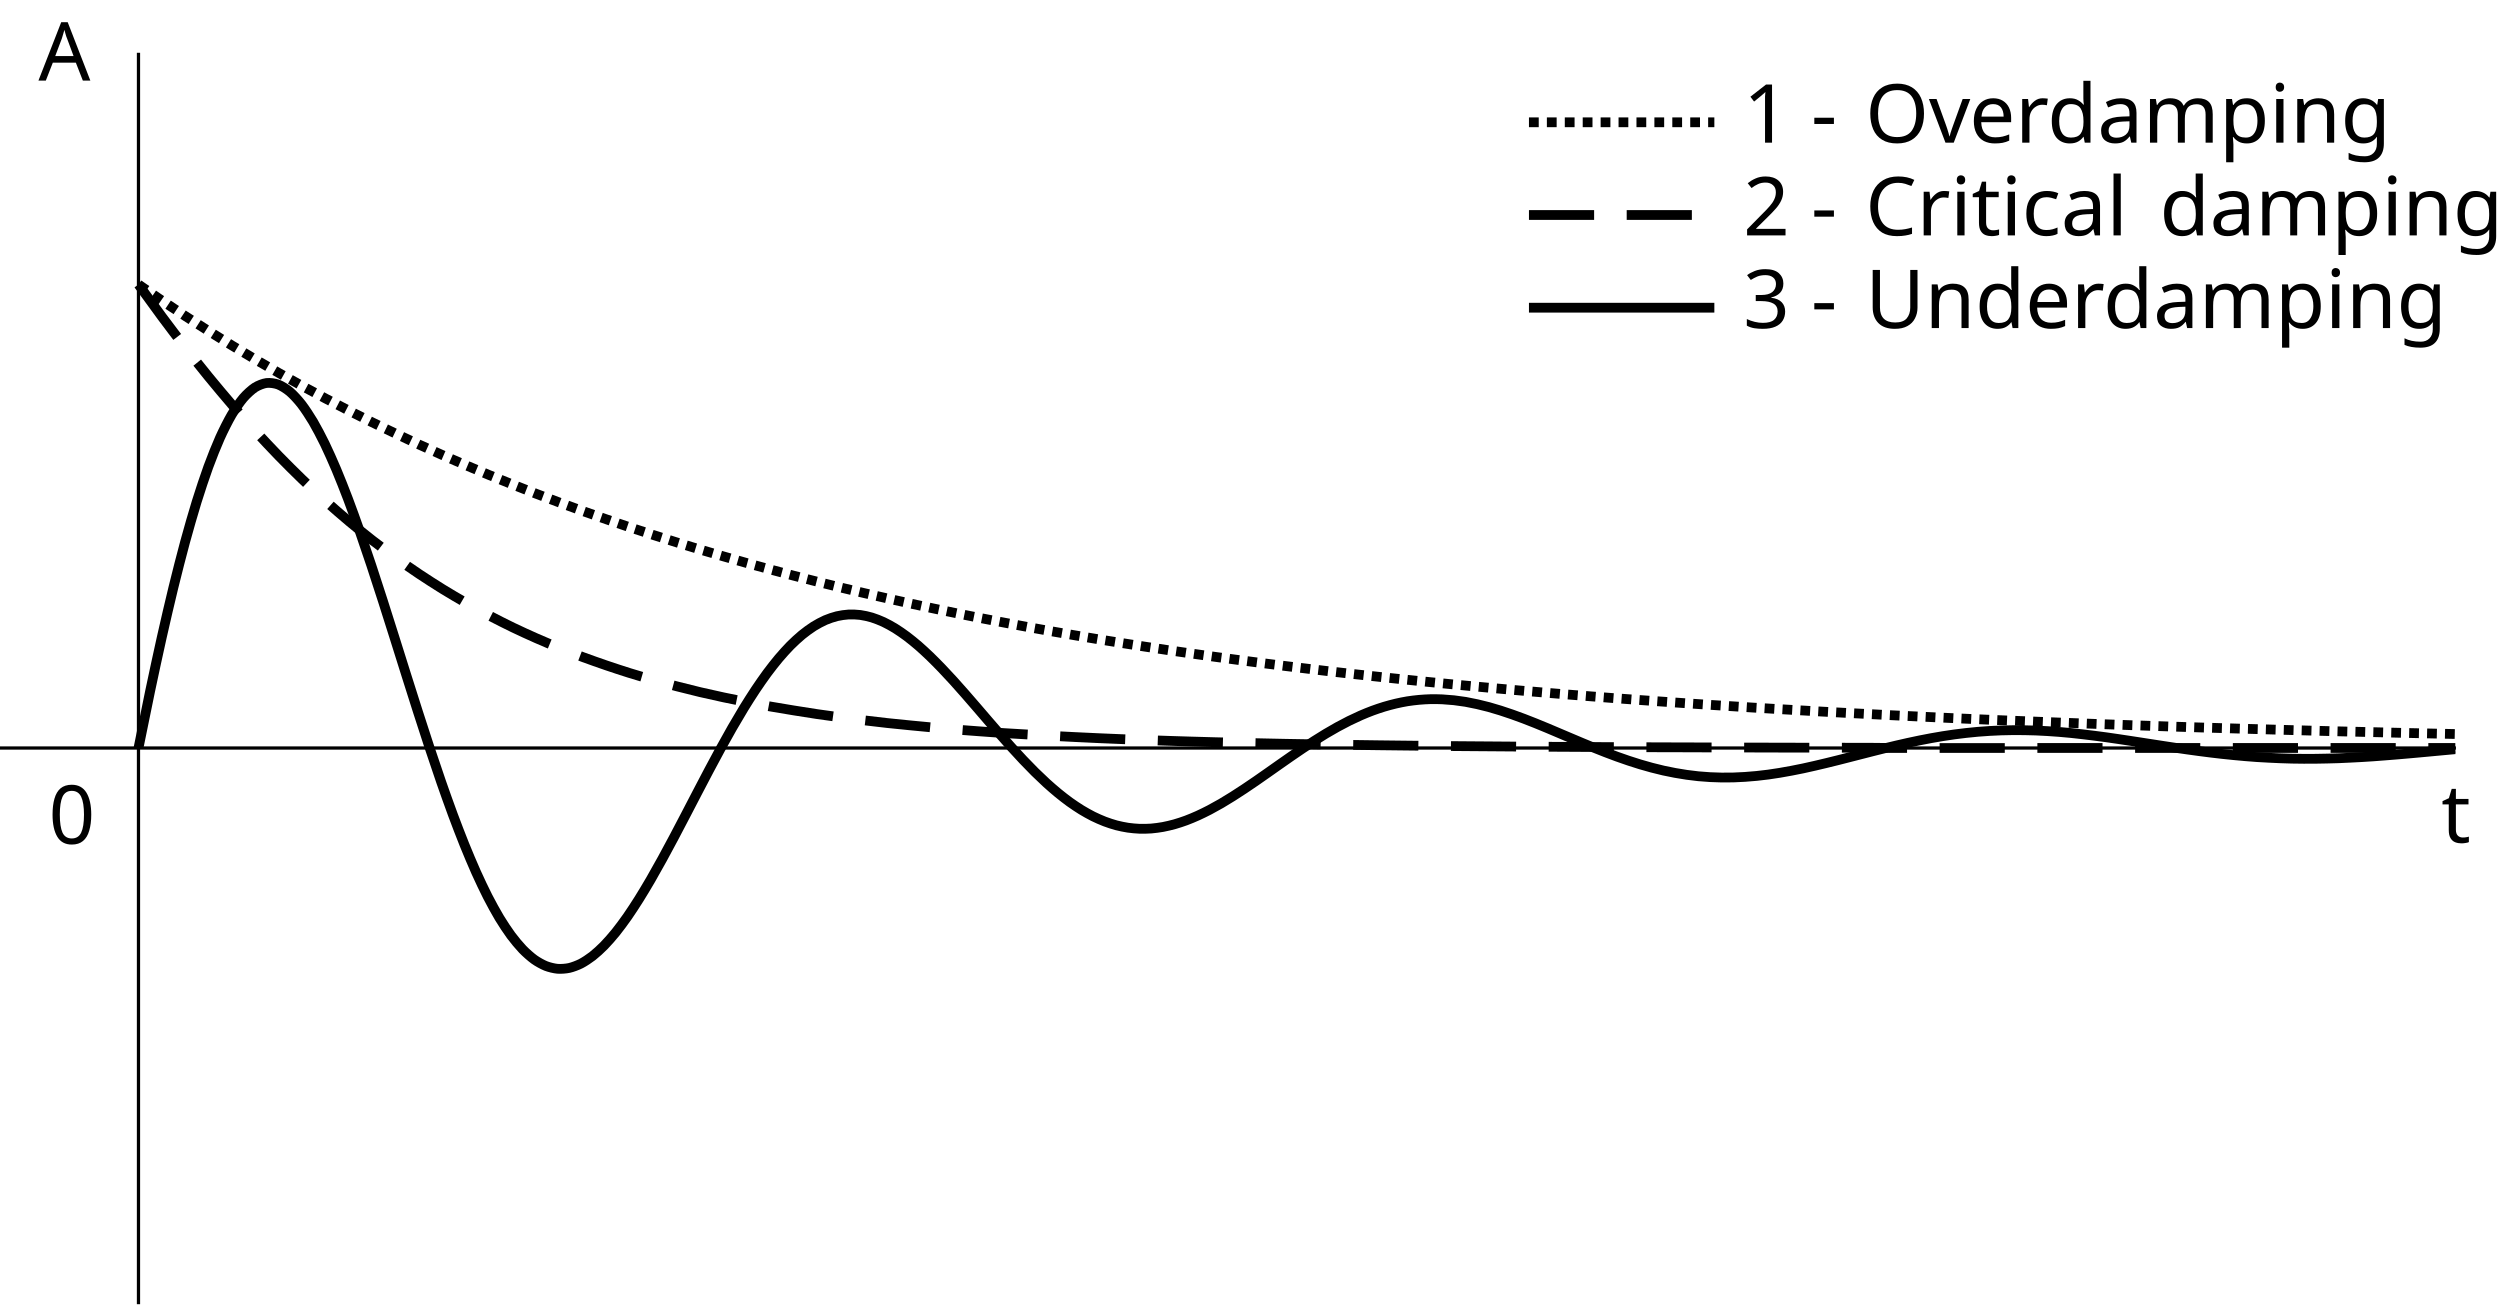
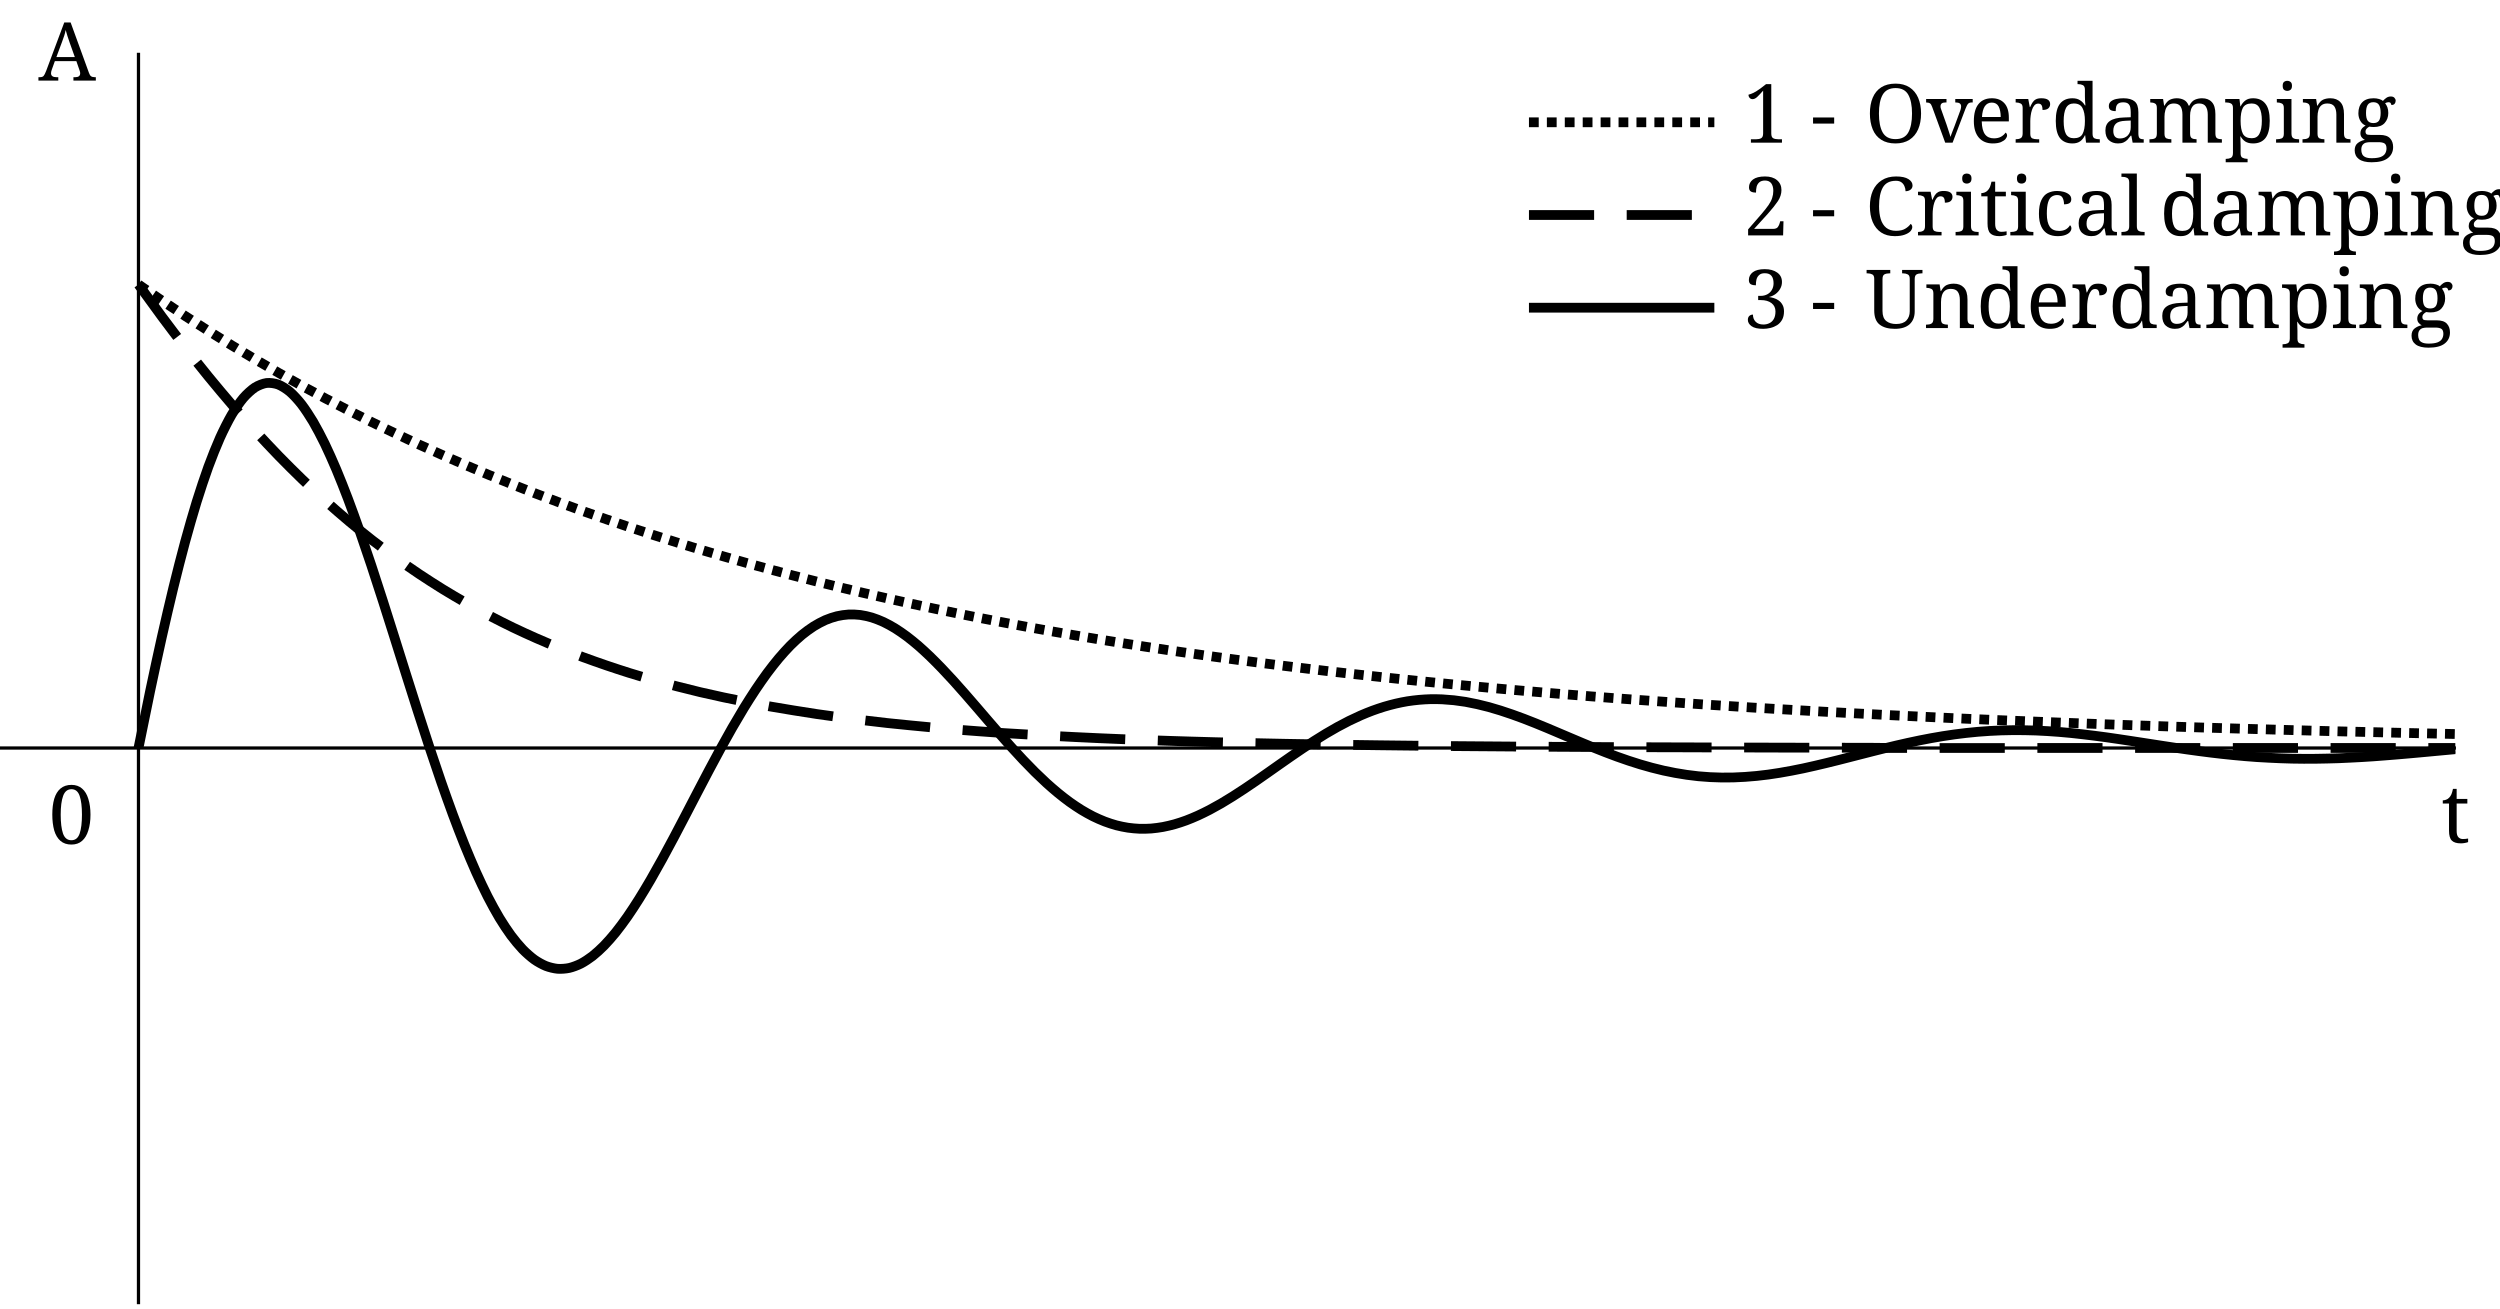
<svg xmlns="http://www.w3.org/2000/svg" version="1.1" width="100%" height="100%" viewBox="-72 -72 306.938 160.594">
  <g stroke-miterlimit="10" transform="translate(-54.9982,19.83784) scale(1,-1)">
    <g stroke="#000" fill="#000">
      <g stroke-width="0.4">
        <path d=" M -17.072 0.0 L 284.527 0.0  " fill="none" />
        <path d=" M 0.0 -68.286 L 0.0 85.358  " fill="none" />
        <g transform="translate(-12.28546,81.94156)">
          <g stroke="#000" fill="#000">
            <g stroke="none" transform="scale(-1,1) translate(-54.9982,19.83784) scale(-1,-1)">
              <g fill="#000">
                <g stroke="none">
-                   <text alignment-baseline="baseline" y="19.838" x="-54.998" font-family="cmmi10" font-size="10" fill="black">A</text>
+                   <text alignment-baseline="baseline" y="19.838" x="-54.998" font-family="serif" font-size="10" fill="black">A</text>
                </g>
              </g>
            </g>
          </g>
        </g>
        <g transform="translate(282.7219,-11.61086)">
          <g stroke="#000" fill="#000">
            <g stroke="none" transform="scale(-1,1) translate(-54.9982,19.83784) scale(-1,-1)">
              <g fill="#000">
                <g stroke="none">
-                   <text alignment-baseline="baseline" y="19.838" x="-54.998" font-family="cmmi10" font-size="10" fill="black">t</text>
+                   <text alignment-baseline="baseline" y="19.838" x="-54.998" font-family="serif" font-size="10" fill="black">t</text>
                </g>
              </g>
            </g>
          </g>
        </g>
        <g transform="translate(-11.03546,-11.75768)">
          <g stroke="#000" fill="#000">
            <g stroke="none" transform="scale(-1,1) translate(-54.9982,19.83784) scale(-1,-1)">
              <g fill="#000">
                <g stroke="none">
-                   <text alignment-baseline="baseline" y="19.838" x="-54.998" font-family="cmr10" font-size="10" fill="black">0</text>
+                   <text alignment-baseline="baseline" y="19.838" x="-54.998" font-family="serif" font-size="10" fill="black">0</text>
                </g>
              </g>
            </g>
          </g>
        </g>
        <g stroke-width="1.2">
          <g stroke-dasharray="1.2,2.0" stroke-dashoffset="0.0">
            <g stroke-dasharray="1.2,1.0" stroke-dashoffset="0.0">
              <path d=" M 0.0 56.905 C 0.0 56.905 2.076 55.475 2.873 54.938 C 3.671 54.4 4.949 53.551 5.746 53.031 C 6.544 52.511 7.822 51.695 8.62 51.193 C 9.417 50.691 10.696 49.896 11.493 49.411 C 12.29 48.926 13.569 48.166 14.366 47.698 C 15.163 47.23 16.442 46.493 17.239 46.041 C 18.037 45.589 19.315 44.878 20.113 44.442 C 20.91 44.006 22.189 43.32 22.986 42.9 C 23.783 42.479 25.062 41.815 25.859 41.409 C 26.656 41.002 27.935 40.36 28.732 39.968 C 29.53 39.576 30.808 38.963 31.606 38.585 C 32.403 38.207 33.681 37.607 34.479 37.242 C 35.276 36.876 36.555 36.302 37.352 35.95 C 38.149 35.598 39.428 35.044 40.225 34.704 C 41.023 34.363 42.301 33.825 43.098 33.497 C 43.896 33.168 45.174 32.653 45.972 32.336 C 46.769 32.018 48.048 31.515 48.845 31.209 C 49.642 30.902 50.921 30.422 51.718 30.127 C 52.516 29.831 53.794 29.365 54.591 29.08 C 55.389 28.795 56.667 28.348 57.465 28.072 C 58.262 27.797 59.541 27.359 60.338 27.093 C 61.135 26.827 62.414 26.411 63.211 26.154 C 64.008 25.898 65.287 25.492 66.084 25.243 C 66.882 24.995 68.16 24.605 68.958 24.366 C 69.755 24.128 71.034 23.755 71.831 23.524 C 72.628 23.294 73.907 22.927 74.704 22.705 C 75.501 22.482 76.78 22.134 77.577 21.92 C 78.375 21.705 79.653 21.364 80.451 21.156 C 81.248 20.949 82.526 20.623 83.324 20.423 C 84.121 20.222 85.4 19.904 86.197 19.711 C 86.994 19.517 88.273 19.214 89.07 19.027 C 89.868 18.841 91.146 18.547 91.943 18.367 C 92.741 18.187 94.019 17.904 94.817 17.73 C 95.614 17.556 96.893 17.283 97.69 17.115 C 98.487 16.947 99.766 16.68 100.563 16.518 C 101.36 16.355 102.639 16.099 103.436 15.943 C 104.234 15.787 105.512 15.542 106.31 15.391 C 107.107 15.24 108.386 15.002 109.183 14.856 C 109.98 14.71 111.259 14.478 112.056 14.338 C 112.853 14.197 114.132 13.978 114.929 13.843 C 115.727 13.707 117.005 13.49 117.803 13.359 C 118.6 13.228 119.879 13.024 120.676 12.898 C 121.473 12.771 122.752 12.571 123.549 12.448 C 124.346 12.326 125.625 12.132 126.422 12.015 C 127.22 11.897 128.498 11.713 129.296 11.6 C 130.093 11.486 131.371 11.305 132.169 11.195 C 132.966 11.085 134.245 10.914 135.042 10.809 C 135.839 10.703 137.118 10.535 137.915 10.433 C 138.713 10.33 139.991 10.168 140.788 10.069 C 141.586 9.97 142.864 9.817 143.662 9.722 C 144.459 9.626 145.738 9.472 146.535 9.379 C 147.332 9.287 148.611 9.144 149.408 9.056 C 150.205 8.967 151.484 8.827 152.281 8.742 C 153.079 8.657 154.357 8.524 155.155 8.441 C 155.952 8.358 157.231 8.225 158.028 8.145 C 158.825 8.064 160.104 7.937 160.901 7.86 C 161.698 7.783 162.977 7.661 163.774 7.587 C 164.572 7.513 165.85 7.397 166.648 7.325 C 167.445 7.253 168.723 7.138 169.521 7.069 C 170.318 6.999 171.597 6.891 172.394 6.824 C 173.191 6.757 174.47 6.65 175.267 6.585 C 176.065 6.521 177.343 6.42 178.14 6.358 C 178.938 6.295 180.216 6.196 181.014 6.135 C 181.811 6.075 183.09 5.982 183.887 5.924 C 184.684 5.867 185.963 5.776 186.76 5.72 C 187.558 5.664 188.836 5.575 189.633 5.521 C 190.431 5.466 191.709 5.379 192.507 5.327 C 193.304 5.275 194.583 5.195 195.38 5.145 C 196.177 5.094 197.456 5.012 198.253 4.963 C 199.05 4.914 200.329 4.839 201.126 4.792 C 201.924 4.746 203.202 4.673 204 4.627 C 204.797 4.581 206.076 4.506 206.873 4.462 C 207.67 4.418 208.949 4.35 209.746 4.309 C 210.543 4.267 211.822 4.201 212.619 4.16 C 213.417 4.119 214.695 4.052 215.493 4.012 C 216.29 3.973 217.568 3.914 218.366 3.876 C 219.163 3.838 220.442 3.776 221.239 3.739 C 222.036 3.702 223.315 3.643 224.112 3.608 C 224.91 3.572 226.188 3.517 226.985 3.483 C 227.783 3.449 229.061 3.396 229.859 3.364 C 230.656 3.331 231.935 3.281 232.732 3.249 C 233.529 3.218 234.808 3.166 235.605 3.135 C 236.402 3.105 237.681 3.058 238.478 3.028 C 239.276 2.998 240.554 2.949 241.352 2.919 C 242.149 2.89 243.428 2.844 244.225 2.817 C 245.022 2.789 246.301 2.747 247.098 2.72 C 247.895 2.694 249.174 2.649 249.971 2.623 C 250.769 2.597 252.047 2.556 252.845 2.532 C 253.642 2.508 254.921 2.47 255.718 2.447 C 256.515 2.423 257.794 2.385 258.591 2.362 C 259.388 2.339 260.667 2.304 261.464 2.282 C 262.262 2.26 263.54 2.224 264.337 2.202 C 265.135 2.18 266.413 2.144 267.211 2.123 C 268.008 2.102 269.287 2.068 270.084 2.048 C 270.881 2.029 272.16 1.999 272.957 1.981 C 273.755 1.962 275.033 1.931 275.83 1.912 C 276.628 1.893 277.906 1.862 278.704 1.843 C 279.501 1.825 280.78 1.798 281.577 1.781 C 282.374 1.764 284.45 1.718 284.45 1.718  " fill="none" />
            </g>
          </g>
        </g>
        <g stroke-width="1.2">
          <g stroke-dasharray="3.0,3.0" stroke-dashoffset="0.0">
            <g stroke-dasharray="8.0,4.0" stroke-dashoffset="0.0">
              <path d=" M 0.0 56.905 C 0.0 56.905 2.076 54.036 2.873 52.963 C 3.671 51.891 4.949 50.201 5.746 49.174 C 6.544 48.147 7.822 46.539 8.62 45.563 C 9.417 44.586 10.696 43.061 11.493 42.136 C 12.29 41.21 13.569 39.768 14.366 38.895 C 15.163 38.022 16.442 36.663 17.239 35.842 C 18.037 35.021 19.315 33.746 20.113 32.978 C 20.91 32.211 22.189 31.025 22.986 30.308 C 23.783 29.592 25.062 28.483 25.859 27.815 C 26.656 27.146 27.935 26.111 28.732 25.491 C 29.53 24.871 30.808 23.92 31.606 23.345 C 32.403 22.771 33.681 21.884 34.479 21.351 C 35.276 20.818 36.555 19.996 37.352 19.505 C 38.149 19.013 39.428 18.26 40.225 17.807 C 41.023 17.355 42.301 16.661 43.098 16.243 C 43.896 15.826 45.174 15.18 45.972 14.796 C 46.769 14.412 48.048 13.826 48.845 13.475 C 49.642 13.124 50.921 12.587 51.718 12.265 C 52.516 11.942 53.794 11.447 54.591 11.152 C 55.389 10.856 56.667 10.406 57.465 10.134 C 58.262 9.862 59.541 9.441 60.338 9.193 C 61.135 8.945 62.414 8.572 63.211 8.348 C 64.008 8.124 65.287 7.782 66.084 7.576 C 66.882 7.37 68.16 7.048 68.958 6.86 C 69.755 6.671 71.034 6.389 71.831 6.219 C 72.628 6.049 73.907 5.788 74.704 5.633 C 75.501 5.477 76.78 5.238 77.577 5.097 C 78.375 4.956 79.653 4.745 80.451 4.615 C 81.248 4.486 82.526 4.282 83.324 4.164 C 84.121 4.045 85.4 3.87 86.197 3.764 C 86.994 3.658 88.273 3.498 89.07 3.401 C 89.868 3.304 91.146 3.153 91.943 3.066 C 92.741 2.979 94.019 2.853 94.817 2.775 C 95.614 2.697 96.893 2.575 97.69 2.502 C 98.487 2.43 99.766 2.315 100.563 2.251 C 101.36 2.186 102.639 2.094 103.436 2.035 C 104.234 1.977 105.512 1.88 106.31 1.828 C 107.107 1.776 108.386 1.705 109.183 1.659 C 109.98 1.613 111.259 1.538 112.056 1.495 C 112.853 1.452 114.132 1.387 114.929 1.348 C 115.727 1.308 117.005 1.248 117.803 1.212 C 118.6 1.177 119.879 1.123 120.676 1.091 C 121.473 1.06 122.752 1.012 123.549 0.983 C 124.346 0.954 125.625 0.91 126.422 0.884 C 127.22 0.858 128.498 0.819 129.296 0.795 C 130.093 0.772 131.371 0.736 132.169 0.715 C 132.966 0.695 134.245 0.663 135.042 0.644 C 135.839 0.625 137.118 0.597 137.915 0.579 C 138.713 0.562 139.991 0.534 140.788 0.518 C 141.586 0.503 142.864 0.482 143.662 0.468 C 144.459 0.454 145.738 0.431 146.535 0.419 C 147.332 0.406 148.611 0.389 149.408 0.378 C 150.205 0.366 151.484 0.348 152.281 0.338 C 153.079 0.328 154.357 0.313 155.155 0.304 C 155.952 0.295 157.231 0.28 158.028 0.272 C 158.825 0.263 160.104 0.25 160.901 0.242 C 161.698 0.235 162.977 0.225 163.774 0.219 C 164.572 0.213 165.85 0.203 166.648 0.197 C 167.445 0.191 168.723 0.181 169.521 0.175 C 170.318 0.17 171.597 0.162 172.394 0.157 C 173.191 0.152 174.47 0.146 175.267 0.142 C 176.065 0.137 177.343 0.129 178.14 0.125 C 178.938 0.121 180.216 0.115 181.014 0.112 C 181.811 0.109 183.09 0.106 183.887 0.102 C 184.684 0.099 185.963 0.091 186.76 0.089 C 187.558 0.086 188.836 0.085 189.633 0.082 C 190.431 0.08 191.709 0.074 192.507 0.072 C 193.304 0.07 194.583 0.067 195.38 0.065 C 196.177 0.063 197.456 0.06 198.253 0.058 C 199.05 0.056 200.329 0.052 201.126 0.05 C 201.924 0.048 203.202 0.045 204 0.043 C 204.797 0.042 206.076 0.041 206.873 0.04 C 207.67 0.039 208.949 0.038 209.746 0.036 C 210.543 0.035 211.822 0.037 212.619 0.032 C 213.417 0.028 214.695 0.007 215.493 0.003 C 216.29 -0.001 217.568 0.003 218.366 0.003 C 219.163 0.003 220.442 0.003 221.239 0.003 C 222.036 0.003 223.315 0.003 224.112 0.003 C 224.91 0.003 226.188 0.003 226.985 0.003 C 227.783 0.004 229.061 0.004 229.859 0.004 C 230.656 0.004 231.935 0.004 232.732 0.004 C 233.529 0.004 234.808 0.004 235.605 0.004 C 236.402 0.004 237.681 0.004 238.478 0.004 C 239.276 0.004 240.554 0.004 241.352 0.004 C 242.149 0.004 243.428 0.004 244.225 0.004 C 245.022 0.004 246.301 0.004 247.098 0.004 C 247.895 0.004 249.174 0.004 249.971 0.004 C 250.769 0.004 252.047 0.004 252.845 0.004 C 253.642 0.004 254.921 0.004 255.718 0.004 C 256.515 0.004 257.794 0.004 258.591 0.004 C 259.388 0.004 260.667 0.004 261.464 0.004 C 262.262 0.004 263.54 0.004 264.337 0.004 C 265.135 0.004 266.413 0.004 267.211 0.004 C 268.008 0.004 269.287 0.004 270.084 0.004 C 270.881 0.004 272.16 0.004 272.957 0.004 C 273.755 0.004 275.033 0.004 275.83 0.004 C 276.628 0.004 277.906 0.004 278.704 0.004 C 279.501 0.004 280.78 0.004 281.577 0.004 C 282.374 0.004 284.45 0.004 284.45 0.004  " fill="none" />
            </g>
          </g>
        </g>
        <g stroke-width="1.2">
          <g stroke-dasharray="none" stroke-dashoffset="0.0">
            <path d=" M 0.0 0.0 C 0.0 0.0 1.033 5.101 1.429 6.986 C 1.826 8.871 2.462 11.821 2.858 13.586 C 3.255 15.352 3.891 18.09 4.288 19.713 C 4.684 21.336 5.32 23.824 5.717 25.284 C 6.114 26.745 6.75 28.958 7.146 30.239 C 7.543 31.52 8.179 33.429 8.575 34.517 C 8.972 35.605 9.608 37.196 10.005 38.081 C 10.401 38.967 11.037 40.225 11.434 40.902 C 11.83 41.579 12.466 42.494 12.863 42.96 C 13.26 43.427 13.896 44.005 14.292 44.262 C 14.689 44.519 15.325 44.764 15.722 44.814 C 16.118 44.865 16.754 44.776 17.151 44.628 C 17.547 44.479 18.183 44.082 18.58 43.746 C 18.977 43.411 19.613 42.72 20.009 42.208 C 20.406 41.697 21.042 40.735 21.439 40.063 C 21.835 39.391 22.471 38.181 22.868 37.365 C 23.264 36.549 23.9 35.12 24.297 34.179 C 24.694 33.238 25.33 31.628 25.726 30.582 C 26.123 29.536 26.759 27.77 27.155 26.64 C 27.552 25.509 28.188 23.626 28.585 22.432 C 28.981 21.238 29.617 19.272 30.014 18.037 C 30.411 16.801 31.047 14.785 31.443 13.528 C 31.84 12.272 32.476 10.238 32.872 8.982 C 33.269 7.725 33.905 5.71 34.302 4.474 C 34.698 3.237 35.334 1.269 35.731 0.071 C 36.127 -1.126 36.764 -3.015 37.16 -4.157 C 37.557 -5.298 38.193 -7.085 38.589 -8.154 C 38.986 -9.224 39.622 -10.881 40.019 -11.865 C 40.415 -12.848 41.051 -14.357 41.448 -15.242 C 41.844 -16.128 42.48 -17.469 42.877 -18.246 C 43.274 -19.023 43.91 -20.182 44.306 -20.842 C 44.703 -21.502 45.339 -22.465 45.736 -23.002 C 46.132 -23.54 46.768 -24.302 47.165 -24.714 C 47.561 -25.126 48.197 -25.687 48.594 -25.971 C 48.991 -26.255 49.627 -26.606 50.023 -26.763 C 50.42 -26.92 51.056 -27.073 51.452 -27.106 C 51.849 -27.139 52.485 -27.092 52.882 -27.004 C 53.278 -26.917 53.914 -26.678 54.311 -26.476 C 54.708 -26.274 55.344 -25.856 55.74 -25.548 C 56.137 -25.24 56.773 -24.659 57.169 -24.254 C 57.566 -23.849 58.202 -23.121 58.599 -22.629 C 58.995 -22.137 59.631 -21.278 60.028 -20.71 C 60.425 -20.142 61.061 -19.166 61.457 -18.534 C 61.854 -17.902 62.49 -16.84 62.886 -16.157 C 63.283 -15.475 63.919 -14.334 64.316 -13.612 C 64.712 -12.891 65.348 -11.703 65.745 -10.956 C 66.141 -10.209 66.778 -8.989 67.174 -8.229 C 67.571 -7.469 68.207 -6.24 68.603 -5.48 C 69 -4.72 69.636 -3.499 70.033 -2.751 C 70.429 -2.003 71.065 -0.812 71.462 -0.087 C 71.858 0.638 72.494 1.782 72.891 2.473 C 73.288 3.164 73.924 4.245 74.32 4.893 C 74.717 5.54 75.353 6.544 75.75 7.14 C 76.146 7.736 76.782 8.651 77.179 9.188 C 77.575 9.724 78.211 10.535 78.608 11.006 C 79.005 11.477 79.641 12.183 80.037 12.584 C 80.434 12.984 81.07 13.568 81.466 13.895 C 81.863 14.221 82.499 14.686 82.896 14.937 C 83.292 15.187 83.928 15.528 84.325 15.701 C 84.722 15.874 85.358 16.088 85.754 16.184 C 86.151 16.28 86.787 16.372 87.183 16.393 C 87.58 16.414 88.216 16.388 88.613 16.336 C 89.009 16.285 89.645 16.143 90.042 16.023 C 90.438 15.902 91.075 15.653 91.471 15.468 C 91.868 15.283 92.504 14.933 92.9 14.688 C 93.297 14.444 93.933 14.004 94.33 13.707 C 94.726 13.41 95.362 12.891 95.759 12.548 C 96.155 12.205 96.791 11.616 97.188 11.234 C 97.585 10.852 98.221 10.208 98.617 9.795 C 99.014 9.383 99.65 8.698 100.047 8.262 C 100.443 7.826 101.079 7.106 101.476 6.654 C 101.872 6.202 102.508 5.465 102.905 5.005 C 103.302 4.545 103.938 3.801 104.334 3.341 C 104.731 2.881 105.367 2.143 105.763 1.691 C 106.16 1.238 106.796 0.518 107.193 0.079 C 107.589 -0.359 108.225 -1.052 108.622 -1.47 C 109.019 -1.888 109.655 -2.543 110.051 -2.936 C 110.448 -3.328 111.084 -3.936 111.48 -4.297 C 111.877 -4.658 112.513 -5.211 112.91 -5.536 C 113.306 -5.862 113.942 -6.356 114.339 -6.642 C 114.735 -6.927 115.372 -7.353 115.768 -7.596 C 116.165 -7.839 116.801 -8.195 117.197 -8.393 C 117.594 -8.591 118.23 -8.87 118.627 -9.023 C 119.023 -9.175 119.659 -9.384 120.056 -9.49 C 120.452 -9.595 121.088 -9.725 121.485 -9.784 C 121.882 -9.843 122.518 -9.901 122.914 -9.915 C 123.311 -9.929 123.947 -9.915 124.344 -9.884 C 124.74 -9.853 125.376 -9.767 125.773 -9.695 C 126.169 -9.622 126.805 -9.472 127.202 -9.36 C 127.599 -9.249 128.235 -9.04 128.631 -8.892 C 129.028 -8.745 129.664 -8.479 130.06 -8.299 C 130.457 -8.12 131.093 -7.807 131.49 -7.6 C 131.886 -7.394 132.522 -7.04 132.919 -6.809 C 133.316 -6.579 133.952 -6.189 134.348 -5.939 C 134.745 -5.69 135.381 -5.274 135.777 -5.011 C 136.174 -4.748 136.81 -4.315 137.207 -4.042 C 137.603 -3.769 138.239 -3.322 138.636 -3.044 C 139.032 -2.766 139.669 -2.315 140.065 -2.037 C 140.462 -1.759 141.098 -1.313 141.494 -1.039 C 141.891 -0.765 142.527 -0.329 142.924 -0.063 C 143.32 0.202 143.956 0.62 144.353 0.874 C 144.749 1.127 145.386 1.524 145.782 1.762 C 146.179 1.999 146.815 2.367 147.211 2.586 C 147.608 2.804 148.244 3.14 148.641 3.337 C 149.037 3.534 149.673 3.832 150.07 4.005 C 150.466 4.178 151.102 4.437 151.499 4.584 C 151.896 4.731 152.532 4.946 152.928 5.066 C 153.325 5.186 153.961 5.357 154.358 5.45 C 154.754 5.543 155.39 5.673 155.787 5.737 C 156.183 5.801 156.819 5.878 157.216 5.914 C 157.613 5.95 158.249 5.99 158.645 5.998 C 159.042 6.007 159.678 5.995 160.074 5.977 C 160.471 5.958 161.107 5.908 161.504 5.865 C 161.9 5.822 162.536 5.734 162.933 5.667 C 163.329 5.599 163.966 5.469 164.362 5.38 C 164.759 5.291 165.395 5.135 165.791 5.027 C 166.188 4.92 166.824 4.727 167.221 4.602 C 167.617 4.477 168.253 4.262 168.65 4.124 C 169.046 3.985 169.683 3.752 170.079 3.602 C 170.476 3.452 171.112 3.201 171.508 3.042 C 171.905 2.882 172.541 2.619 172.938 2.454 C 173.334 2.288 173.97 2.018 174.367 1.849 C 174.763 1.681 175.399 1.41 175.796 1.242 C 176.193 1.074 176.829 0.804 177.225 0.638 C 177.622 0.473 178.258 0.208 178.655 0.048 C 179.051 -0.113 179.687 -0.366 180.084 -0.519 C 180.48 -0.672 181.116 -0.912 181.513 -1.056 C 181.91 -1.199 182.546 -1.422 182.942 -1.554 C 183.339 -1.687 183.975 -1.891 184.371 -2.01 C 184.768 -2.13 185.404 -2.31 185.801 -2.415 C 186.197 -2.52 186.833 -2.679 187.23 -2.768 C 187.627 -2.857 188.263 -2.986 188.659 -3.058 C 189.056 -3.131 189.692 -3.235 190.088 -3.292 C 190.485 -3.348 191.121 -3.428 191.518 -3.467 C 191.914 -3.506 192.55 -3.553 192.947 -3.575 C 193.344 -3.597 193.98 -3.619 194.376 -3.624 C 194.773 -3.63 195.409 -3.626 195.805 -3.615 C 196.202 -3.604 196.838 -3.572 197.235 -3.546 C 197.631 -3.52 198.267 -3.468 198.664 -3.428 C 199.06 -3.388 199.696 -3.313 200.093 -3.26 C 200.49 -3.206 201.126 -3.11 201.522 -3.044 C 201.919 -2.979 202.555 -2.863 202.952 -2.788 C 203.348 -2.713 203.984 -2.586 204.381 -2.502 C 204.777 -2.418 205.413 -2.273 205.81 -2.182 C 206.207 -2.091 206.843 -1.938 207.239 -1.843 C 207.636 -1.747 208.272 -1.59 208.668 -1.491 C 209.065 -1.391 209.701 -1.227 210.098 -1.125 C 210.494 -1.024 211.13 -0.86 211.527 -0.758 C 211.924 -0.656 212.56 -0.492 212.956 -0.392 C 213.353 -0.291 213.989 -0.132 214.385 -0.035 C 214.782 0.062 215.418 0.216 215.815 0.308 C 216.211 0.401 216.847 0.546 217.244 0.633 C 217.641 0.72 218.277 0.856 218.673 0.936 C 219.07 1.016 219.706 1.14 220.102 1.212 C 220.499 1.285 221.135 1.394 221.532 1.458 C 221.928 1.521 222.564 1.617 222.961 1.671 C 223.357 1.725 223.993 1.803 224.39 1.847 C 224.787 1.891 225.423 1.956 225.819 1.99 C 226.216 2.024 226.852 2.069 227.249 2.093 C 227.645 2.116 228.281 2.147 228.678 2.16 C 229.074 2.174 229.71 2.188 230.107 2.191 C 230.504 2.194 231.14 2.19 231.536 2.184 C 231.933 2.178 232.569 2.163 232.966 2.147 C 233.362 2.132 233.998 2.098 234.395 2.074 C 234.791 2.049 235.427 2.005 235.824 1.973 C 236.221 1.941 236.857 1.884 237.253 1.844 C 237.65 1.805 238.286 1.732 238.682 1.686 C 239.079 1.64 239.715 1.562 240.112 1.512 C 240.508 1.461 241.144 1.379 241.541 1.324 C 241.938 1.27 242.574 1.177 242.97 1.118 C 243.367 1.06 244.003 0.963 244.399 0.902 C 244.796 0.842 245.432 0.745 245.829 0.683 C 246.225 0.622 246.861 0.522 247.258 0.461 C 247.654 0.4 248.291 0.301 248.687 0.241 C 249.084 0.18 249.72 0.083 250.116 0.024 C 250.513 -0.034 251.149 -0.127 251.546 -0.183 C 251.942 -0.239 252.578 -0.327 252.975 -0.379 C 253.371 -0.432 254.007 -0.513 254.404 -0.562 C 254.801 -0.61 255.437 -0.686 255.833 -0.73 C 256.23 -0.774 256.866 -0.839 257.263 -0.877 C 257.659 -0.915 258.295 -0.974 258.692 -1.007 C 259.088 -1.04 259.724 -1.09 260.121 -1.117 C 260.518 -1.143 261.154 -1.178 261.55 -1.198 C 261.947 -1.218 262.583 -1.247 262.979 -1.263 C 263.376 -1.278 264.012 -1.299 264.409 -1.308 C 264.805 -1.316 265.441 -1.324 265.838 -1.326 C 266.235 -1.328 266.871 -1.326 267.267 -1.322 C 267.664 -1.317 268.3 -1.305 268.696 -1.296 C 269.093 -1.286 269.729 -1.27 270.126 -1.256 C 270.522 -1.241 271.158 -1.21 271.555 -1.19 C 271.952 -1.171 272.588 -1.138 272.984 -1.115 C 273.381 -1.092 274.017 -1.052 274.413 -1.024 C 274.81 -0.996 275.446 -0.945 275.843 -0.914 C 276.239 -0.883 276.875 -0.833 277.272 -0.8 C 277.668 -0.767 278.304 -0.711 278.701 -0.676 C 279.098 -0.641 279.734 -0.583 280.13 -0.547 C 280.527 -0.511 281.163 -0.451 281.56 -0.414 C 281.956 -0.377 282.592 -0.318 282.989 -0.281 C 283.385 -0.244 284.418 -0.148 284.418 -0.148  " fill="none" />
          </g>
        </g>
        <g stroke-width="1.2">
          <g stroke-dasharray="1.2,2.0" stroke-dashoffset="0.0">
            <g stroke-dasharray="1.2,1.0" stroke-dashoffset="0.0">
              <path d=" M 170.716 76.823 L 193.478 76.823  " fill="none" />
            </g>
          </g>
        </g>
        <g transform="translate(197.0113,74.32275)">
          <g stroke="#000" fill="#000">
            <g stroke="none" transform="scale(-1,1) translate(-54.9982,19.83784) scale(-1,-1)">
              <g fill="#000">
                <g stroke="none">
-                   <text alignment-baseline="baseline" y="19.838" x="-54.998" font-family="cmr10" font-size="10" fill="black">1</text>
-                   <text alignment-baseline="baseline" y="19.838" x="-46.665" font-family="cmr10" font-size="10" fill="black">-</text>
-                   <text alignment-baseline="baseline" y="19.838" x="-39.998" font-family="cmr10" font-size="10" fill="black">Ov</text>
-                   <text alignment-baseline="baseline" y="19.838" x="-27.22" font-family="cmr10" font-size="10" fill="black">erdamping</text>
+                   <text alignment-baseline="baseline" y="19.838" x="-54.998" font-family="serif" font-size="10" fill="black">1</text>
+                   <text alignment-baseline="baseline" y="19.838" x="-46.665" font-family="serif" font-size="10" fill="black">-</text>
+                   <text alignment-baseline="baseline" y="19.838" x="-39.998" font-family="serif" font-size="10" fill="black">Ov</text>
+                   <text alignment-baseline="baseline" y="19.838" x="-27.22" font-family="serif" font-size="10" fill="black">erdamping</text>
                </g>
              </g>
            </g>
          </g>
        </g>
        <g stroke-width="1.2">
          <g stroke-dasharray="3.0,3.0" stroke-dashoffset="0.0">
            <g stroke-dasharray="8.0,4.0" stroke-dashoffset="0.0">
              <path d=" M 170.716 65.441 L 193.478 65.441  " fill="none" />
            </g>
          </g>
        </g>
        <g transform="translate(197.0113,62.94095)">
          <g stroke="#000" fill="#000">
            <g stroke="none" transform="scale(-1,1) translate(-54.9982,19.83784) scale(-1,-1)">
              <g fill="#000">
                <g stroke="none">
-                   <text alignment-baseline="baseline" y="19.838" x="-54.998" font-family="cmr10" font-size="10" fill="black">2</text>
-                   <text alignment-baseline="baseline" y="19.838" x="-46.665" font-family="cmr10" font-size="10" fill="black">-</text>
-                   <text alignment-baseline="baseline" y="19.838" x="-39.998" font-family="cmr10" font-size="10" fill="black">Critical</text>
-                   <text alignment-baseline="baseline" y="19.838" x="-3.859" font-family="cmr10" font-size="10" fill="black">damping</text>
+                   <text alignment-baseline="baseline" y="19.838" x="-54.998" font-family="serif" font-size="10" fill="black">2</text>
+                   <text alignment-baseline="baseline" y="19.838" x="-46.665" font-family="serif" font-size="10" fill="black">-</text>
+                   <text alignment-baseline="baseline" y="19.838" x="-39.998" font-family="serif" font-size="10" fill="black">Critical</text>
+                   <text alignment-baseline="baseline" y="19.838" x="-3.859" font-family="serif" font-size="10" fill="black">damping</text>
                </g>
              </g>
            </g>
          </g>
        </g>
        <g stroke-width="1.2">
          <g stroke-dasharray="none" stroke-dashoffset="0.0">
            <path d=" M 170.716 54.06 L 193.478 54.06  " fill="none" />
          </g>
        </g>
        <g transform="translate(197.0113,51.56003)">
          <g stroke="#000" fill="#000">
            <g stroke="none" transform="scale(-1,1) translate(-54.9982,19.83784) scale(-1,-1)">
              <g fill="#000">
                <g stroke="none">
-                   <text alignment-baseline="baseline" y="19.838" x="-54.998" font-family="cmr10" font-size="10" fill="black">3</text>
-                   <text alignment-baseline="baseline" y="19.838" x="-46.665" font-family="cmr10" font-size="10" fill="black">-</text>
-                   <text alignment-baseline="baseline" y="19.838" x="-39.998" font-family="cmr10" font-size="10" fill="black">Underdamping</text>
+                   <text alignment-baseline="baseline" y="19.838" x="-54.998" font-family="serif" font-size="10" fill="black">3</text>
+                   <text alignment-baseline="baseline" y="19.838" x="-46.665" font-family="serif" font-size="10" fill="black">-</text>
+                   <text alignment-baseline="baseline" y="19.838" x="-39.998" font-family="serif" font-size="10" fill="black">Underdamping</text>
                </g>
              </g>
            </g>
          </g>
        </g>
      </g>
    </g>
  </g>
</svg>
